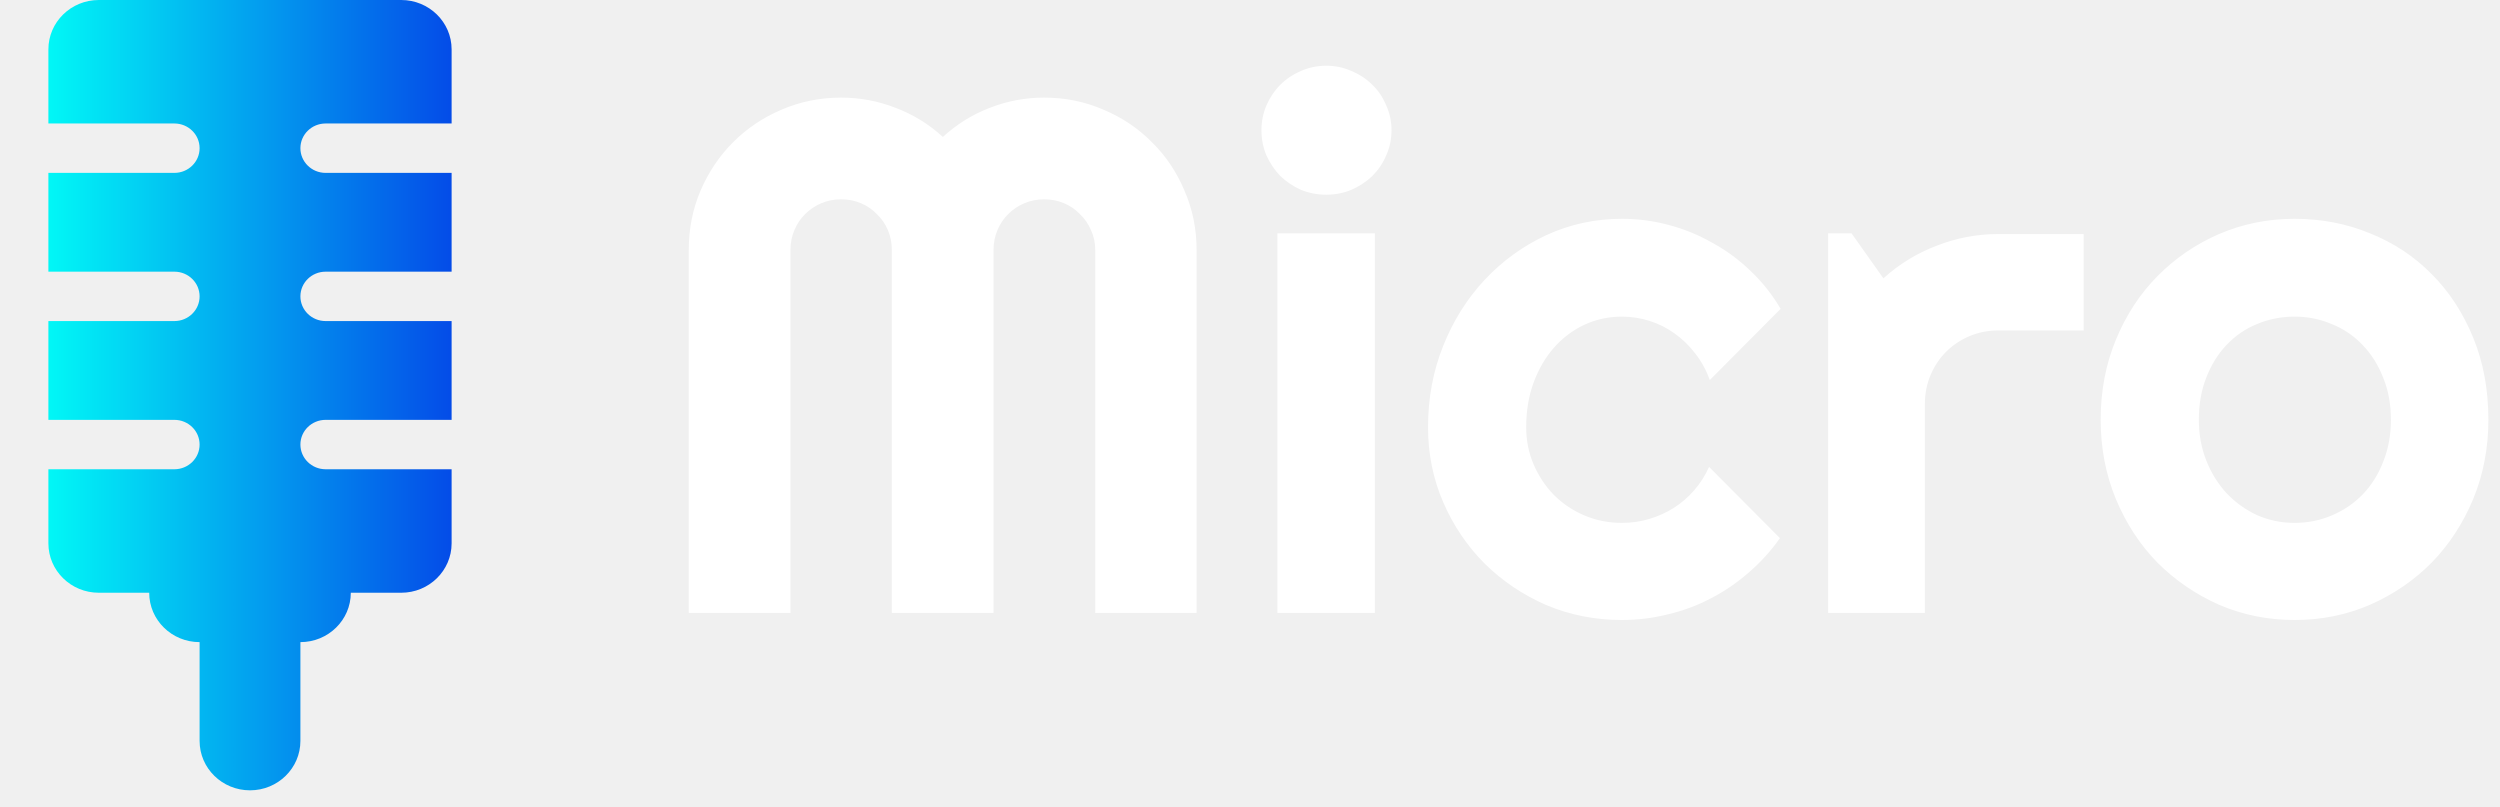
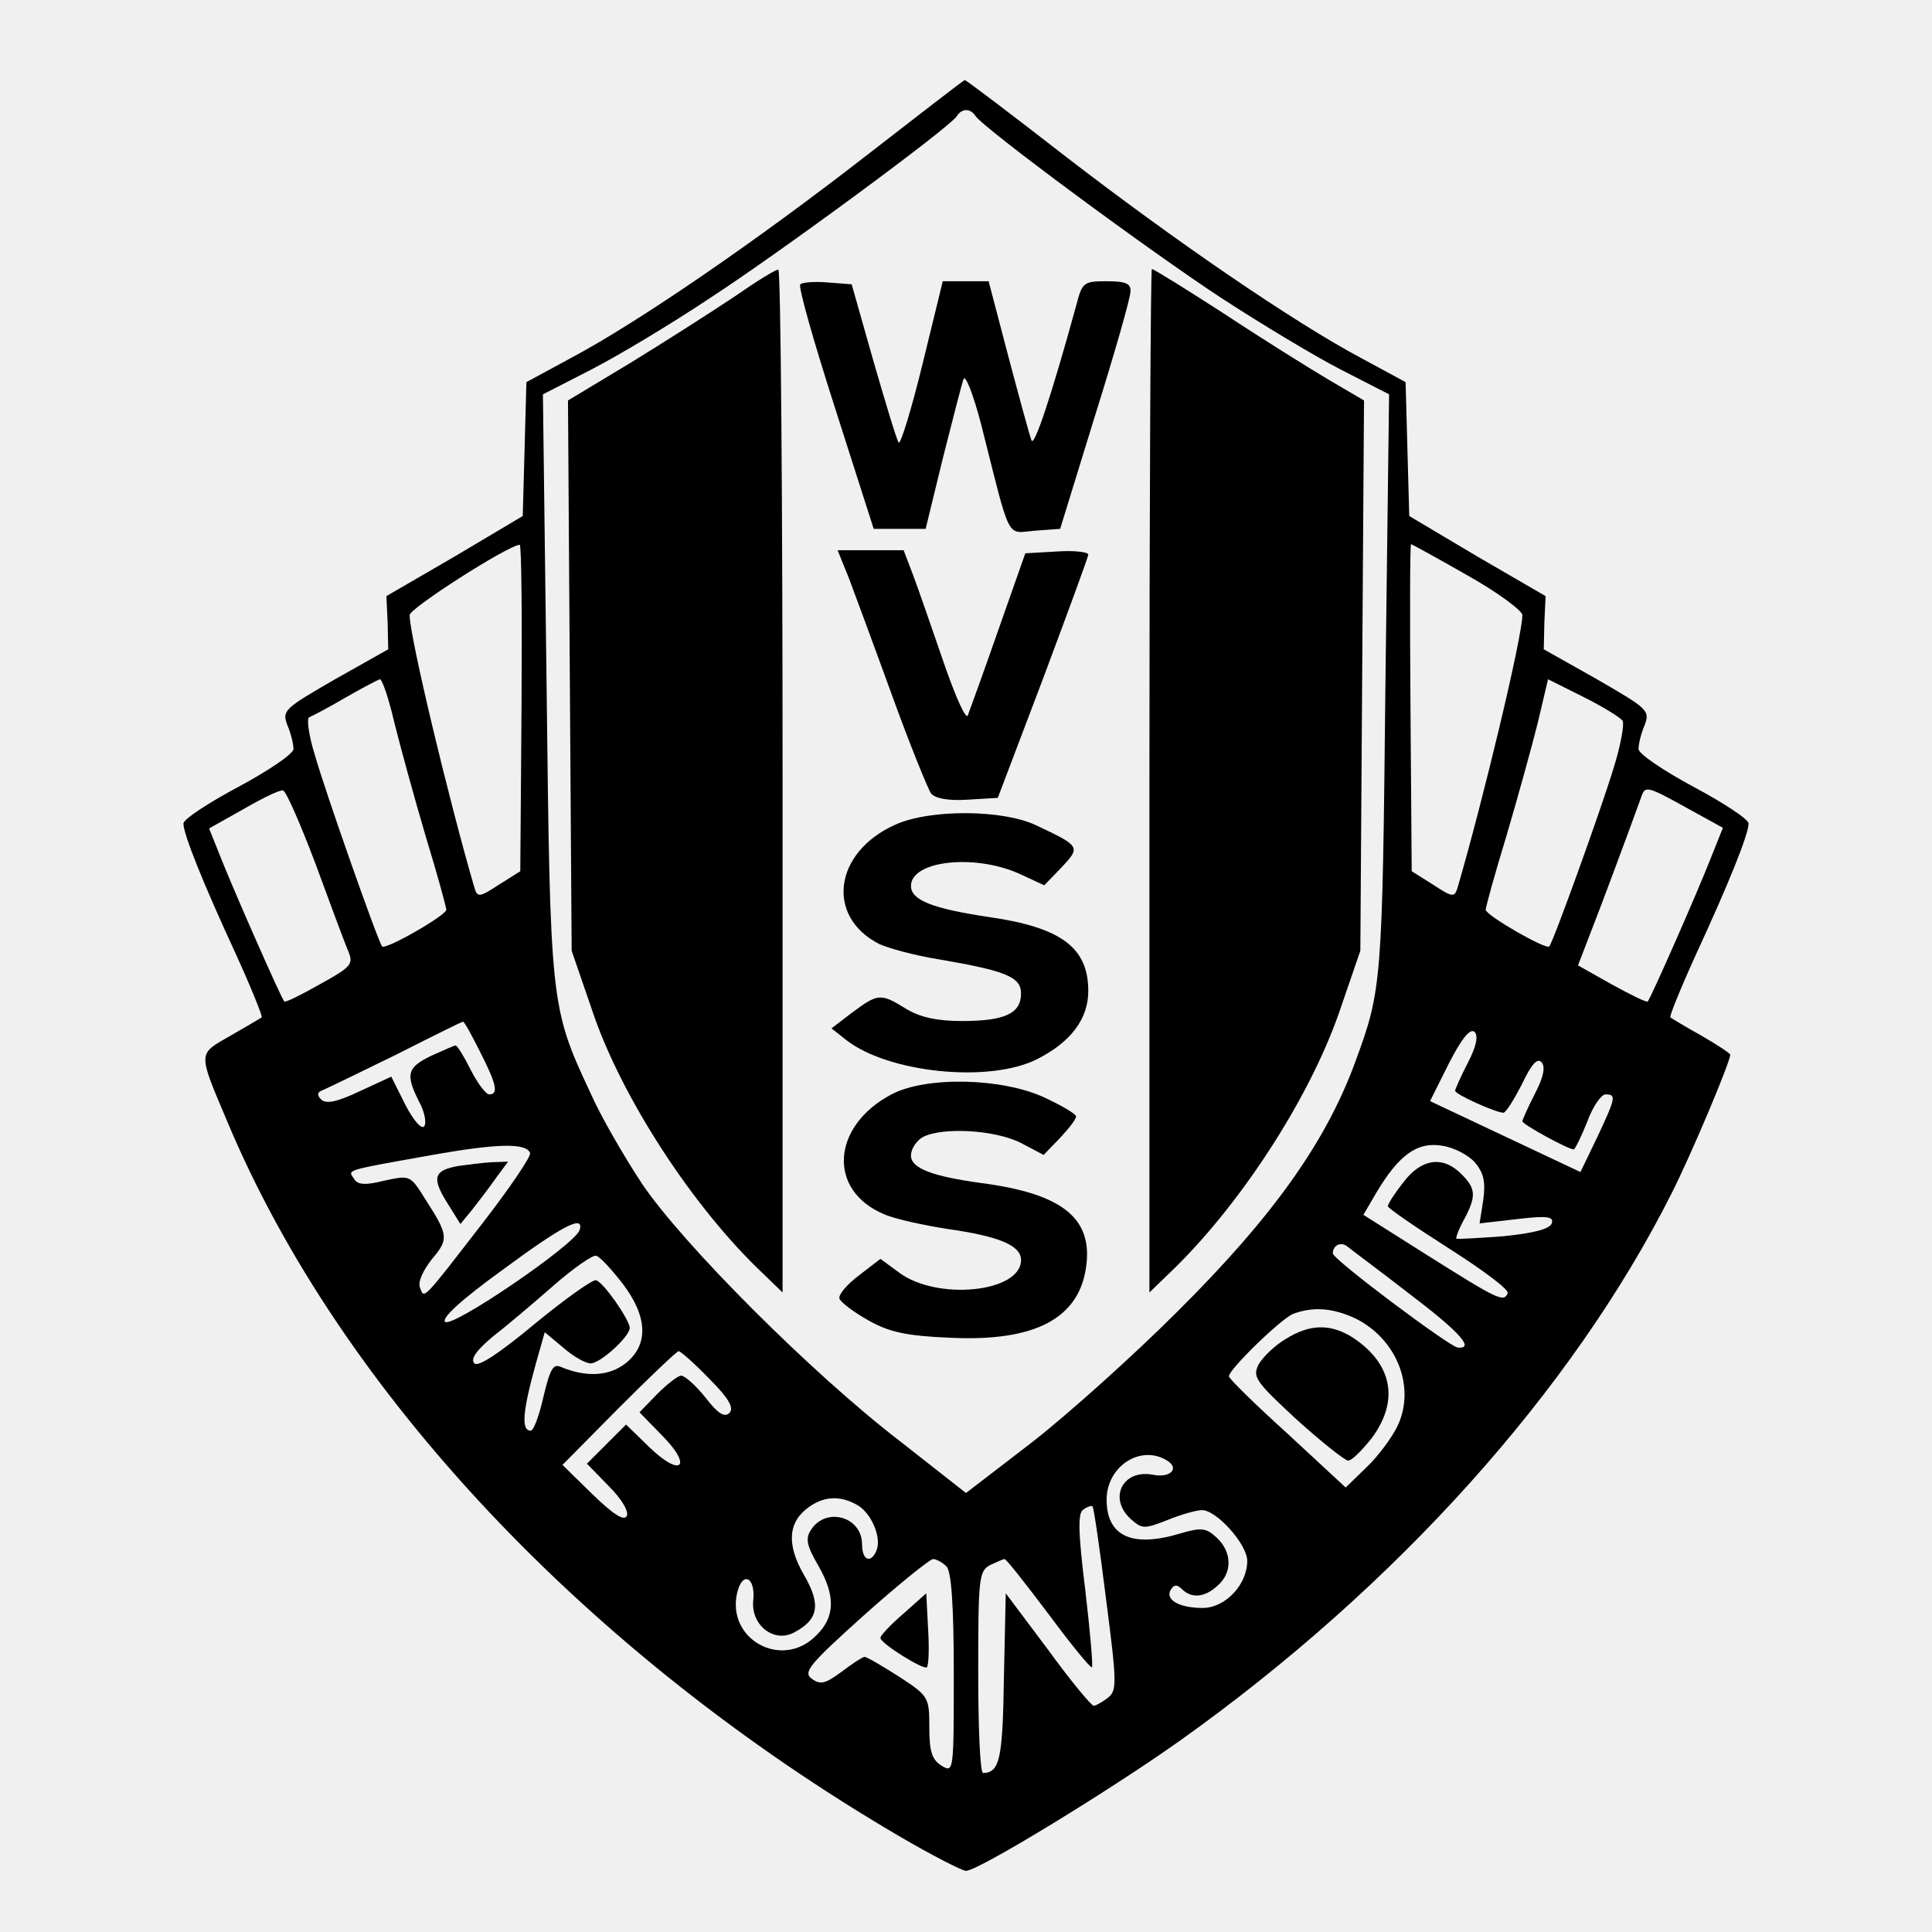
- <svg xmlns="http://www.w3.org/2000/svg" width="155" height="50" viewBox="0 0 155 50" fill="none">
-   <g clip-path="url(#clip0_1_3)">
-     <path d="M74.189 38H67.905V15.5C67.905 15.06 67.817 14.65 67.642 14.27C67.481 13.889 67.253 13.559 66.96 13.281C66.682 12.988 66.353 12.761 65.972 12.6C65.591 12.438 65.181 12.358 64.741 12.358C64.302 12.358 63.892 12.438 63.511 12.6C63.13 12.761 62.793 12.988 62.5 13.281C62.222 13.559 62.002 13.889 61.841 14.27C61.68 14.65 61.599 15.06 61.599 15.5V38H55.293V15.5C55.293 15.06 55.212 14.65 55.051 14.27C54.89 13.889 54.663 13.559 54.37 13.281C54.092 12.988 53.762 12.761 53.381 12.6C53.001 12.438 52.59 12.358 52.151 12.358C51.711 12.358 51.301 12.438 50.92 12.6C50.54 12.761 50.203 12.988 49.91 13.281C49.631 13.559 49.412 13.889 49.251 14.27C49.089 14.65 49.009 15.06 49.009 15.5V38H42.703V15.5C42.703 14.196 42.944 12.973 43.428 11.831C43.926 10.673 44.6 9.67 45.449 8.82C46.313 7.956 47.317 7.282 48.459 6.799C49.617 6.301 50.847 6.052 52.151 6.052C53.323 6.052 54.451 6.264 55.535 6.689C56.619 7.099 57.593 7.7 58.457 8.491C59.321 7.7 60.288 7.099 61.357 6.689C62.441 6.264 63.569 6.052 64.741 6.052C66.045 6.052 67.268 6.301 68.411 6.799C69.568 7.282 70.571 7.956 71.421 8.82C72.285 9.67 72.959 10.673 73.442 11.831C73.94 12.973 74.189 14.196 74.189 15.5V38ZM86.274 8.073C86.274 8.63 86.165 9.15 85.945 9.633C85.74 10.117 85.454 10.541 85.088 10.908C84.722 11.259 84.29 11.545 83.791 11.765C83.308 11.97 82.788 12.072 82.231 12.072C81.675 12.072 81.147 11.97 80.649 11.765C80.166 11.545 79.741 11.259 79.375 10.908C79.023 10.541 78.738 10.117 78.518 9.633C78.313 9.15 78.21 8.63 78.21 8.073C78.21 7.531 78.313 7.019 78.518 6.535C78.738 6.037 79.023 5.612 79.375 5.261C79.741 4.895 80.166 4.609 80.649 4.404C81.147 4.184 81.675 4.074 82.231 4.074C82.788 4.074 83.308 4.184 83.791 4.404C84.29 4.609 84.722 4.895 85.088 5.261C85.454 5.612 85.74 6.037 85.945 6.535C86.165 7.019 86.274 7.531 86.274 8.073ZM85.242 38H79.199V14.467H85.242V38ZM110.4 19.148L106.006 23.564C105.786 22.949 105.486 22.399 105.105 21.916C104.724 21.418 104.292 21 103.809 20.664C103.34 20.327 102.827 20.07 102.271 19.895C101.714 19.719 101.143 19.631 100.557 19.631C99.736 19.631 98.96 19.799 98.228 20.136C97.51 20.473 96.88 20.949 96.338 21.564C95.811 22.165 95.393 22.883 95.085 23.718C94.778 24.553 94.624 25.476 94.624 26.486C94.624 27.307 94.778 28.076 95.085 28.794C95.393 29.511 95.811 30.141 96.338 30.683C96.88 31.225 97.51 31.65 98.228 31.957C98.96 32.265 99.736 32.419 100.557 32.419C101.143 32.419 101.707 32.338 102.249 32.177C102.791 32.016 103.296 31.789 103.765 31.496C104.248 31.189 104.673 30.822 105.039 30.398C105.42 29.958 105.728 29.475 105.962 28.947L110.356 33.364C109.8 34.155 109.155 34.865 108.423 35.495C107.705 36.125 106.921 36.66 106.072 37.099C105.237 37.539 104.351 37.868 103.413 38.088C102.49 38.322 101.538 38.44 100.557 38.44C98.901 38.44 97.341 38.132 95.876 37.517C94.426 36.887 93.152 36.03 92.053 34.946C90.969 33.862 90.112 32.595 89.482 31.145C88.853 29.694 88.538 28.142 88.538 26.486C88.538 24.685 88.853 23 89.482 21.433C90.112 19.865 90.969 18.503 92.053 17.346C93.152 16.174 94.426 15.251 95.876 14.577C97.341 13.903 98.901 13.566 100.557 13.566C101.538 13.566 102.498 13.691 103.435 13.94C104.387 14.189 105.288 14.555 106.138 15.039C107.002 15.507 107.793 16.086 108.511 16.774C109.243 17.463 109.873 18.254 110.4 19.148ZM119.343 38H113.345V14.467H114.795L116.772 17.258C117.739 16.379 118.838 15.705 120.068 15.236C121.299 14.753 122.573 14.511 123.892 14.511H129.187V20.488H123.892C123.262 20.488 122.668 20.605 122.112 20.839C121.555 21.074 121.072 21.396 120.662 21.806C120.251 22.216 119.929 22.7 119.695 23.256C119.46 23.813 119.343 24.406 119.343 25.036V38ZM154.28 26.025C154.28 27.783 153.965 29.423 153.335 30.947C152.705 32.456 151.848 33.767 150.764 34.88C149.68 35.978 148.406 36.85 146.941 37.495C145.491 38.124 143.931 38.44 142.261 38.44C140.605 38.44 139.045 38.124 137.581 37.495C136.13 36.85 134.856 35.978 133.757 34.88C132.673 33.767 131.816 32.456 131.187 30.947C130.557 29.423 130.242 27.783 130.242 26.025C130.242 24.238 130.557 22.582 131.187 21.059C131.816 19.536 132.673 18.225 133.757 17.126C134.856 16.013 136.13 15.141 137.581 14.511C139.045 13.881 140.605 13.566 142.261 13.566C143.931 13.566 145.491 13.867 146.941 14.467C148.406 15.053 149.68 15.896 150.764 16.994C151.848 18.078 152.705 19.389 153.335 20.927C153.965 22.451 154.28 24.15 154.28 26.025ZM148.237 26.025C148.237 25.058 148.076 24.186 147.754 23.41C147.446 22.619 147.021 21.945 146.479 21.389C145.938 20.817 145.3 20.385 144.568 20.092C143.85 19.785 143.081 19.631 142.261 19.631C141.44 19.631 140.664 19.785 139.932 20.092C139.214 20.385 138.584 20.817 138.042 21.389C137.515 21.945 137.097 22.619 136.79 23.41C136.482 24.186 136.328 25.058 136.328 26.025C136.328 26.933 136.482 27.775 136.79 28.552C137.097 29.328 137.515 30.002 138.042 30.573C138.584 31.145 139.214 31.599 139.932 31.936C140.664 32.258 141.44 32.419 142.261 32.419C143.081 32.419 143.85 32.265 144.568 31.957C145.3 31.65 145.938 31.218 146.479 30.661C147.021 30.105 147.446 29.431 147.754 28.64C148.076 27.849 148.237 26.977 148.237 26.025Z" fill="white" />
-     <path d="M20.188 7.656H28V3.062C28 1.371 26.601 0 24.875 0H6.125C4.399 0 3 1.371 3 3.062V7.656H10.812C11.675 7.656 12.375 8.342 12.375 9.188C12.375 10.033 11.675 10.719 10.812 10.719H3V16.844H10.812C11.675 16.844 12.375 17.529 12.375 18.375C12.375 19.221 11.675 19.906 10.812 19.906H3V26.031H10.812C11.675 26.031 12.375 26.717 12.375 27.562C12.375 28.408 11.675 29.094 10.812 29.094H3V33.688C3 35.379 4.399 36.75 6.125 36.75H9.25C9.25 38.441 10.649 39.812 12.375 39.812V45.938C12.375 47.629 13.774 49 15.5 49C17.226 49 18.625 47.629 18.625 45.938V39.812C20.351 39.812 21.75 38.441 21.75 36.75H24.875C26.601 36.75 28 35.379 28 33.688V29.094H20.188C19.325 29.094 18.625 28.408 18.625 27.562C18.625 26.717 19.325 26.031 20.188 26.031H28V19.906H20.188C19.325 19.906 18.625 19.221 18.625 18.375C18.625 17.529 19.325 16.844 20.188 16.844H28V10.719H20.188C19.325 10.719 18.625 10.033 18.625 9.188C18.625 8.342 19.325 7.656 20.188 7.656Z" fill="url(#paint0_linear_1_3)" />
+ <svg xmlns="http://www.w3.org/2000/svg" version="1.0" width="50pt" height="50pt" viewBox="0 0 316 316" preserveAspectRatio="xMidYMid meet">
+   <g transform="translate(0,316) scale(0.1,-0.1)" fill="#000000" stroke="none">
+     <path d="M1415 2904 c-175 -136 -369 -270 -482 -330 l-72 -39 -3 -110 -3 -109 -111 -66 -112 -65 2 -43 1 -44 -87 -49 c-83 -48 -87 -51 -78 -75 6 -14 10 -31 10 -39 0 -8 -40 -35 -90 -62 -49 -26 -90 -53 -90 -60 0 -17 31 -95 86 -214 25 -55 44 -102 42 -103 -1 -1 -25 -15 -51 -30 -54 -31 -54 -25 -5 -141 185 -441 589 -870 1100 -1169 53 -31 102 -56 108 -56 20 0 236 132 350 213 354 252 642 573 804 895 32 63 96 215 96 227 0 2 -21 16 -47 31 -27 15 -50 29 -51 30 -2 1 17 48 42 103 55 119 86 197 86 214 0 7 -41 34 -90 60 -50 27 -90 54 -90 62 0 8 4 25 10 39 9 24 5 27 -78 75 l-87 49 1 44 2 43 -112 65 -111 66 -3 109 -3 110 -72 39 c-111 59 -305 192 -484 330 -90 70 -164 126 -165 125 -2 0 -75 -57 -163 -125z m180 67 c11 -19 286 -222 402 -298 66 -43 154 -96 197 -118 l78 -40 -6 -475 c-5 -489 -6 -499 -49 -616 -48 -132 -136 -255 -291 -409 -72 -72 -179 -168 -238 -214 l-108 -83 -107 84 c-146 112 -357 324 -423 422 -29 44 -68 111 -85 150 -65 139 -65 145 -71 666 l-6 475 78 40 c43 22 130 74 193 116 117 76 395 281 406 299 8 13 22 13 30 1z m-742 -968 l-2 -268 -35 -22 c-32 -21 -35 -21 -40 -5 -42 144 -106 411 -106 446 0 11 159 113 180 115 3 1 4 -119 3 -266z m1547 216 c50 -28 90 -58 90 -65 0 -35 -64 -302 -106 -446 -5 -16 -8 -16 -40 5 l-35 22 -2 268 c-1 147 -1 267 1 267 1 0 43 -23 92 -51z m-1755 -241 c10 -40 33 -124 51 -185 19 -62 34 -117 34 -121 0 -9 -99 -66 -105 -60 -6 6 -93 253 -110 313 -10 32 -14 61 -9 62 5 2 32 16 59 32 28 16 53 29 56 30 4 1 15 -32 24 -71z m2009 3 c3 -5 -3 -40 -15 -78 -21 -69 -99 -285 -105 -291 -5 -6 -104 51 -104 60 0 4 15 59 34 121 18 61 41 144 51 184 l17 72 58 -29 c32 -16 61 -34 64 -39z m-2139 -231 c23 -63 47 -127 53 -142 11 -25 9 -28 -45 -58 -30 -17 -56 -30 -58 -28 -5 5 -82 180 -103 233 l-20 50 57 32 c31 18 60 32 64 30 5 -1 28 -54 52 -117z m2245 88 l58 -32 -20 -50 c-21 -54 -98 -229 -103 -234 -2 -2 -28 11 -59 28 l-55 31 20 52 c17 43 65 172 84 225 6 17 10 16 75 -20z m-1975 -398 c27 -53 31 -70 15 -70 -5 0 -19 18 -30 40 -11 22 -22 40 -25 40 -2 0 -20 -8 -40 -17 -39 -19 -42 -30 -20 -74 9 -16 13 -35 9 -41 -4 -6 -17 8 -31 35 l-23 46 -52 -24 c-38 -18 -55 -21 -63 -13 -7 7 -6 12 3 15 7 3 61 29 120 58 59 30 108 54 109 54 2 1 14 -21 28 -49z m1616 -18 c-12 -23 -21 -44 -21 -46 0 -6 67 -36 79 -36 4 0 17 21 30 46 15 32 25 44 32 37 7 -7 4 -24 -10 -51 -12 -23 -21 -44 -21 -46 0 -5 75 -46 84 -46 2 0 12 20 22 45 9 25 23 45 30 45 18 0 17 -5 -14 -71 l-27 -56 -123 58 -123 58 31 62 c21 41 35 58 42 51 6 -6 3 -23 -11 -50z m-1534 -148 c2 -5 -33 -57 -78 -115 -99 -128 -95 -124 -102 -105 -4 9 5 28 19 46 28 33 28 39 -10 98 -25 40 -25 40 -67 31 -32 -8 -44 -7 -50 3 -10 15 -17 13 123 38 111 20 159 21 165 4z m1546 -16 c14 -17 17 -32 13 -61 l-6 -38 61 7 c50 6 61 4 57 -7 -3 -9 -29 -16 -79 -21 -41 -3 -75 -5 -77 -4 -1 2 4 16 13 32 20 38 19 50 -5 74 -30 30 -65 25 -94 -13 -15 -19 -26 -36 -26 -40 0 -3 45 -34 100 -69 55 -35 98 -67 96 -73 -6 -16 -17 -10 -130 61 l-106 67 21 36 c37 62 67 84 108 77 20 -3 44 -16 54 -28z m-1465 -110 c-8 -24 -209 -161 -220 -150 -6 6 25 35 94 85 99 73 134 91 126 65z m1357 -104 c83 -63 108 -91 79 -88 -14 2 -204 144 -204 154 0 13 13 20 24 11 6 -5 52 -39 101 -77z m-1287 17 c42 -55 43 -101 5 -131 -27 -21 -64 -23 -105 -6 -13 6 -18 -2 -29 -48 -7 -31 -16 -56 -21 -56 -16 0 -13 32 8 108 l15 53 30 -25 c17 -15 37 -26 45 -26 16 0 64 44 64 58 0 13 -43 75 -55 78 -5 2 -50 -30 -100 -71 -60 -50 -93 -71 -99 -65 -7 7 3 21 29 43 22 17 67 55 100 84 33 29 65 51 70 49 6 -1 25 -22 43 -45z m1198 -57 c68 -33 100 -112 70 -176 -9 -19 -32 -50 -51 -68 l-34 -33 -95 88 c-53 48 -96 90 -96 94 0 11 84 93 105 102 32 12 64 10 101 -7z m-1056 -99 c32 -32 41 -48 33 -56 -8 -8 -19 -1 -39 25 -16 20 -34 36 -40 36 -5 0 -23 -14 -39 -30 l-29 -30 38 -39 c50 -51 29 -68 -23 -17 l-37 36 -32 -32 -32 -32 36 -37 c22 -22 33 -42 29 -49 -5 -8 -23 4 -56 36 l-49 48 92 93 c51 51 95 93 98 93 3 0 26 -20 50 -45z m749 -134 c21 -13 5 -29 -24 -23 -49 9 -73 -39 -35 -73 18 -16 22 -16 60 -1 22 9 47 16 56 16 24 0 74 -56 74 -83 0 -39 -36 -77 -73 -77 -39 0 -62 14 -52 30 5 8 10 9 18 1 16 -16 38 -14 59 6 24 21 23 55 -2 78 -17 16 -25 17 -59 7 -79 -24 -121 -5 -121 55 0 55 56 91 99 64z m-508 -72 c23 -12 41 -52 33 -74 -9 -23 -24 -18 -24 9 0 46 -60 62 -84 23 -9 -14 -6 -26 12 -57 29 -50 28 -85 -3 -115 -56 -57 -148 -6 -129 71 9 35 30 24 26 -14 -4 -40 34 -70 67 -52 40 21 44 46 16 94 -29 50 -26 87 8 111 25 18 51 19 78 4z m408 -154 c18 -139 18 -150 3 -162 -9 -7 -20 -13 -23 -13 -4 0 -38 41 -75 92 l-69 92 -3 -139 c-2 -133 -7 -154 -34 -155 -5 0 -8 74 -8 165 0 152 1 165 19 175 11 5 22 10 24 10 3 0 35 -41 72 -90 37 -50 69 -89 71 -87 2 1 -3 59 -11 127 -12 97 -12 126 -3 131 7 5 14 7 15 5 2 -2 12 -70 22 -151z m-261 53 c8 -8 12 -62 12 -175 0 -161 0 -163 -20 -151 -16 10 -20 24 -20 63 0 49 -1 51 -50 83 -27 17 -52 32 -56 32 -3 0 -20 -11 -37 -24 -27 -20 -35 -22 -49 -12 -15 11 -5 23 85 104 56 50 107 91 113 92 5 0 15 -5 22 -12z" />
+     <path d="M1200 2674 c-36 -24 -111 -72 -168 -107 l-103 -62 3 -450 3 -450 33 -96 c47 -142 166 -325 281 -433 l31 -30 0 837 c0 460 -3 837 -7 836 -5 0 -37 -20 -73 -45z" />
+     <path d="M1880 1883 l0 -837 31 30 c114 108 230 285 280 430 l34 99 3 450 3 450 -58 34 c-32 19 -109 67 -171 108 -62 40 -115 73 -118 73 -2 0 -4 -377 -4 -837z" />
+     <path d="M1309 2695 c-4 -3 22 -94 57 -203 l63 -197 42 0 43 0 28 115 c16 63 31 122 34 130 3 8 16 -25 29 -75 49 -194 40 -177 88 -173 l41 3 57 185 c32 102 58 193 58 203 1 13 -7 17 -39 17 -37 0 -40 -2 -49 -37 -42 -153 -70 -236 -74 -223 -3 8 -20 70 -38 138 l-32 122 -38 0 -37 0 -33 -135 c-18 -74 -36 -132 -39 -129 -3 3 -21 63 -41 132 l-36 127 -39 3 c-22 2 -42 0 -45 -3z" />
+     <path d="M1389 2213 c10 -27 42 -113 71 -193 29 -80 58 -151 63 -158 7 -8 28 -12 59 -10 l50 3 74 195 c40 107 74 199 74 203 0 4 -23 7 -51 5 l-52 -3 -44 -125 c-24 -69 -47 -132 -50 -140 -3 -8 -20 30 -39 85 -19 55 -41 119 -50 143 l-16 42 -54 0 -54 0 19 -47z" />
+     <path d="M1464 1811 c-100 -45 -114 -150 -26 -195 15 -7 59 -19 97 -25 111 -19 135 -29 135 -56 0 -33 -27 -45 -97 -45 -40 0 -68 6 -91 20 -42 26 -46 25 -88 -6 l-34 -26 24 -19 c69 -54 235 -71 313 -31 55 28 83 66 83 111 0 71 -44 104 -162 121 -94 14 -128 28 -128 51 0 41 103 53 177 20 l41 -19 28 29 c32 34 31 35 -41 69 -54 26 -174 27 -231 1z" />
+     <path d="M1458 1370 c-98 -52 -105 -157 -12 -196 18 -8 65 -18 103 -24 85 -12 121 -27 121 -51 0 -53 -138 -67 -200 -20 l-30 22 -35 -27 c-20 -15 -34 -32 -32 -38 2 -6 23 -22 48 -36 34 -19 62 -25 132 -28 141 -7 214 32 224 120 9 77 -42 116 -172 133 -80 11 -115 24 -115 45 0 11 9 24 19 30 32 17 118 12 160 -9 l38 -20 27 28 c14 15 26 30 26 35 0 4 -24 18 -52 31 -69 32 -193 35 -250 5z" />
+     <path d="M750 1253 c-40 -7 -44 -19 -20 -58 l23 -37 19 23 c10 13 28 36 39 52 l20 27 -28 -1 c-15 -1 -39 -4 -53 -6z" />
+     <path d="M2103 970 c-17 -10 -37 -29 -44 -41 -11 -21 -6 -28 62 -91 41 -37 79 -67 84 -67 6 0 22 16 38 36 46 61 35 122 -30 165 -36 23 -70 23 -110 -2z" />
+     <path d="M1478 521 c-21 -18 -38 -36 -38 -40 0 -9 71 -53 76 -48 3 3 4 31 2 63 l-3 58 -37 -33z" />
  </g>
-   <defs>
-     <linearGradient id="paint0_linear_1_3" x1="3" y1="24.5" x2="28" y2="24.5" gradientUnits="userSpaceOnUse">
-       <stop stop-color="#01F7F6" />
-       <stop offset="1" stop-color="#044CE8" />
-     </linearGradient>
-     <clipPath id="clip0_1_3">
-       <rect width="155" height="50" fill="white" />
-     </clipPath>
-   </defs>
</svg>
